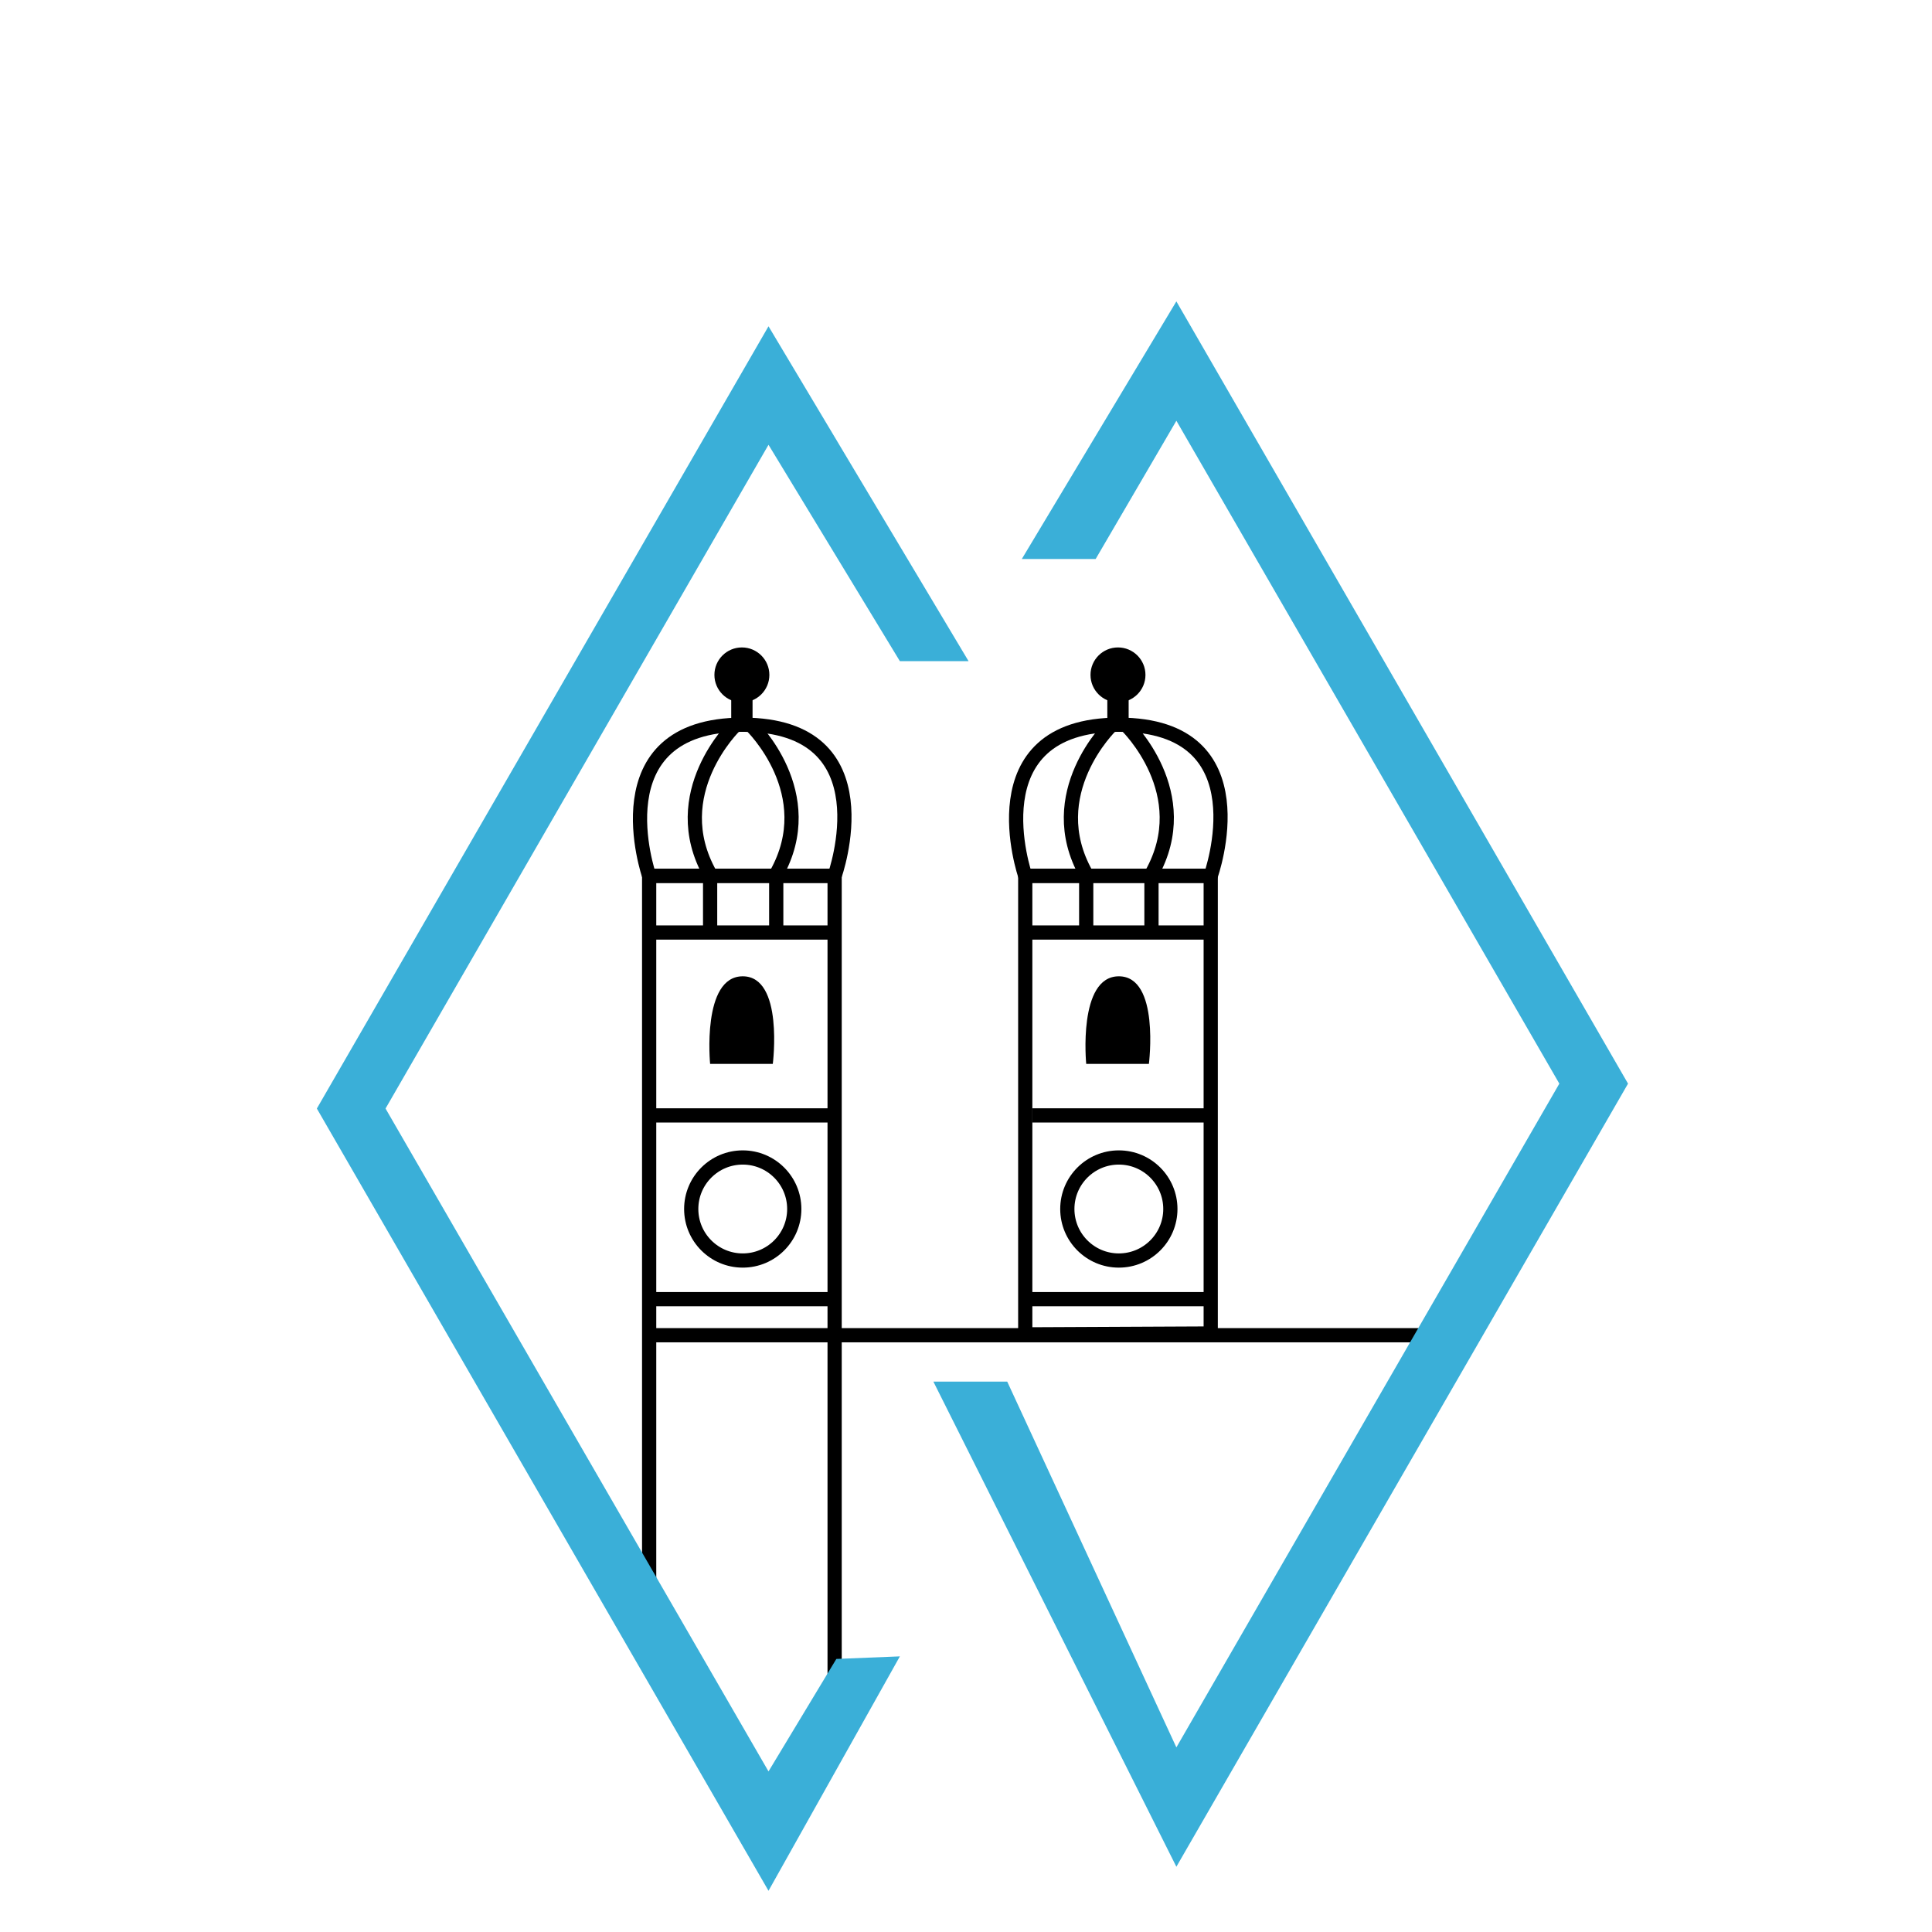
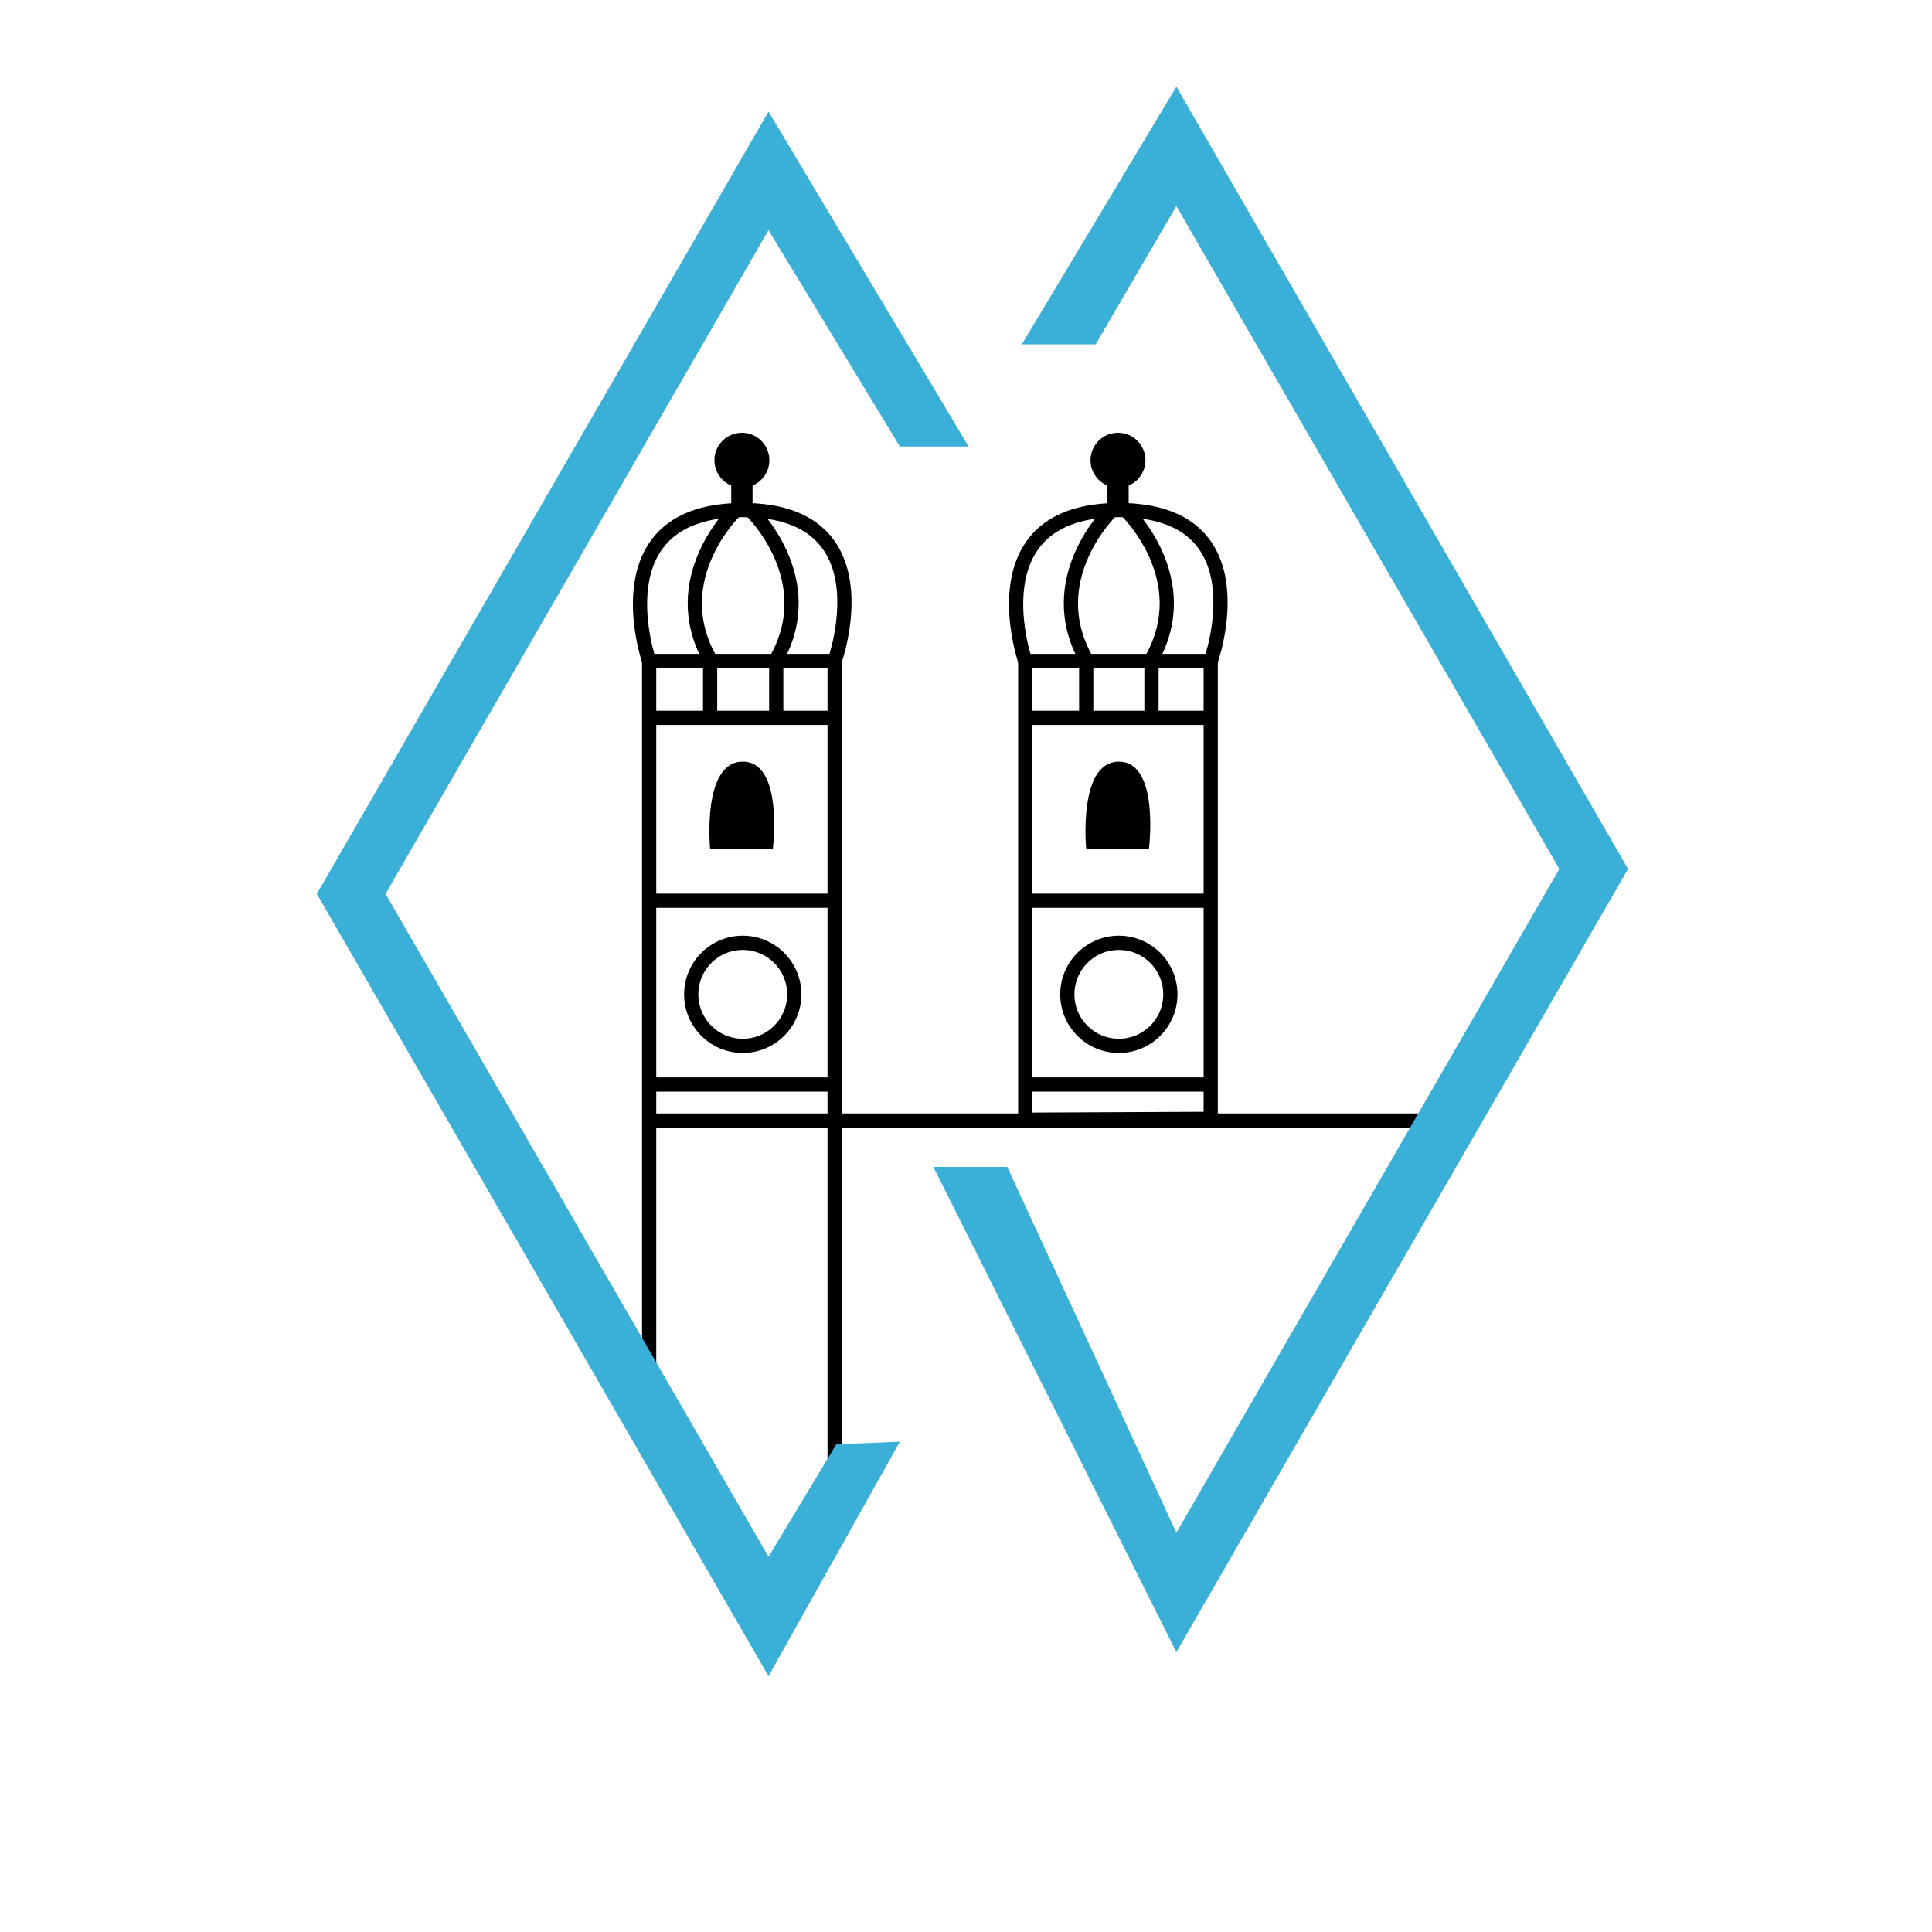
- <svg xmlns="http://www.w3.org/2000/svg" version="1.2" viewBox="-25 -25 225 225" xml:space="preserve" preserveAspectRatio="xMidYMid meet" baseProfile="tiny-ps">
+ <svg xmlns="http://www.w3.org/2000/svg" version="1.2" viewBox="-25 0 225 225" xml:space="preserve" preserveAspectRatio="xMidYMid meet" baseProfile="tiny-ps">
  <g id="Kirche">
    <polygon class="st0" points="64.9,185.5 50.6,164.8 50.6,77 72.2,77 72.2,171.4 " id="polygon1" fill="none" stroke="#000000" stroke-width="1.656" stroke-miterlimit="10" />
    <circle class="st0" cx="61.5" cy="115.8" r="6" id="circle1" fill="none" stroke="#000000" stroke-width="1.656" stroke-miterlimit="10" />
    <path class="st0" d="m 50.6,77 c 0,0 -6.1,-17.6 10.9,-17.6 17,0 10.7,17.6 10.7,17.6 z" id="path1" fill="none" stroke="#000000" stroke-width="1.656" stroke-miterlimit="10" />
    <circle cx="61.4" cy="53.6" r="3.2" id="circle2" />
    <line class="st1" x1="61.4" y1="54.9" x2="61.4" y2="59.4" id="line2" fill="none" stroke="#000000" stroke-width="2.484" stroke-miterlimit="10" />
    <line class="st0" x1="57.7" y1="77.1" x2="57.7" y2="83.6" id="line3" fill="none" stroke="#000000" stroke-width="1.656" stroke-miterlimit="10" />
    <line class="st0" x1="65.4" y1="76.9" x2="65.4" y2="83.6" id="line4" fill="none" stroke="#000000" stroke-width="1.656" stroke-miterlimit="10" />
    <path class="st0" d="m 60.6,59.5 c 0,0 -8.2,7.9 -2.9,17.3" id="path4" fill="none" stroke="#000000" stroke-width="1.656" stroke-miterlimit="10" />
    <path class="st0" d="m 62.5,59.5 c 0,0 8.2,7.9 2.9,17.3" id="path5" fill="none" stroke="#000000" stroke-width="1.656" stroke-miterlimit="10" />
    <path d="M 57.7,98.9 H 65 c 0,0 1.3,-10.2 -3.5,-10.2 -4.8,0 -3.8,10.2 -3.8,10.2 z" id="path6" />
    <line class="st0" x1="50.6" y1="83.6" x2="71.8" y2="83.6" id="line6" fill="none" stroke="#000000" stroke-width="1.656" stroke-miterlimit="10" />
    <line class="st0" x1="51.4" y1="104.9" x2="72.6" y2="104.9" id="line7" fill="none" stroke="#000000" stroke-width="1.656" stroke-miterlimit="10" />
    <line class="st0" x1="51.2" y1="126.3" x2="72.4" y2="126.3" id="line8" fill="none" stroke="#000000" stroke-width="1.656" stroke-miterlimit="10" />
    <line class="st0" x1="51.2" y1="130.5" x2="144.4" y2="130.5" id="line9" fill="none" stroke="#000000" stroke-width="1.656" stroke-miterlimit="10" />
    <polygon class="st0" points="116,77 116,130.3 94.4,130.4 94.4,77 " id="polygon9" fill="none" stroke="#000000" stroke-width="1.656" stroke-miterlimit="10" />
    <circle class="st0" cx="105.3" cy="115.8" r="6" id="circle9" fill="none" stroke="#000000" stroke-width="1.656" stroke-miterlimit="10" />
    <path class="st0" d="m 94.4,77 c 0,0 -6.1,-17.6 10.9,-17.6 17,0 10.7,17.6 10.7,17.6 z" id="path9" fill="none" stroke="#000000" stroke-width="1.656" stroke-miterlimit="10" />
    <circle cx="105.2" cy="53.6" r="3.2" id="circle10" />
    <line class="st1" x1="105.2" y1="54.9" x2="105.2" y2="59.4" id="line10" fill="none" stroke="#000000" stroke-width="2.484" stroke-miterlimit="10" />
    <line class="st0" x1="101.5" y1="77.1" x2="101.5" y2="83.6" id="line11" fill="none" stroke="#000000" stroke-width="1.656" stroke-miterlimit="10" />
    <line class="st0" x1="109.1" y1="76.9" x2="109.1" y2="83.6" id="line12" fill="none" stroke="#000000" stroke-width="1.656" stroke-miterlimit="10" />
    <path class="st0" d="m 104.4,59.5 c 0,0 -8.2,7.9 -2.9,17.3" id="path12" fill="none" stroke="#000000" stroke-width="1.656" stroke-miterlimit="10" />
    <path class="st0" d="m 106.2,59.5 c 0,0 8.2,7.9 2.9,17.3" id="path13" fill="none" stroke="#000000" stroke-width="1.656" stroke-miterlimit="10" />
    <path d="m 101.5,98.9 h 7.3 c 0,0 1.3,-10.2 -3.5,-10.2 -4.8,0 -3.8,10.2 -3.8,10.2 z" id="path14" />
    <line class="st0" x1="94.4" y1="83.6" x2="115.6" y2="83.6" id="line14" fill="none" stroke="#000000" stroke-width="1.656" stroke-miterlimit="10" />
    <line class="st0" x1="95.2" y1="104.9" x2="116.3" y2="104.9" id="line15" fill="none" stroke="#000000" stroke-width="1.656" stroke-miterlimit="10" />
    <line class="st0" x1="95" y1="126.3" x2="116.1" y2="126.3" id="line16" fill="none" stroke="#000000" stroke-width="1.656" stroke-miterlimit="10" />
  </g>
  <g id="Rauten">
    <g id="g16">
      <polygon class="st2" points="79.8,52 87.8,52 64.5,13 11.9,104.1 64.5,195.2 79.8,167.9 72.4,168.2 64.5,181.3 19.9,104.1 64.5,26.8 " id="polygon16" fill="#3AAFD8" />
    </g>
    <g id="g17">
      <polygon class="st2" points="102.6,40.1 94,40.1 112,10.1 164.6,101.2 112,192.4 83.7,135.9 92.3,135.9 112,178.5 156.6,101.2 112,24 " id="polygon17" fill="#3AAFD8" />
    </g>
  </g>
</svg>
